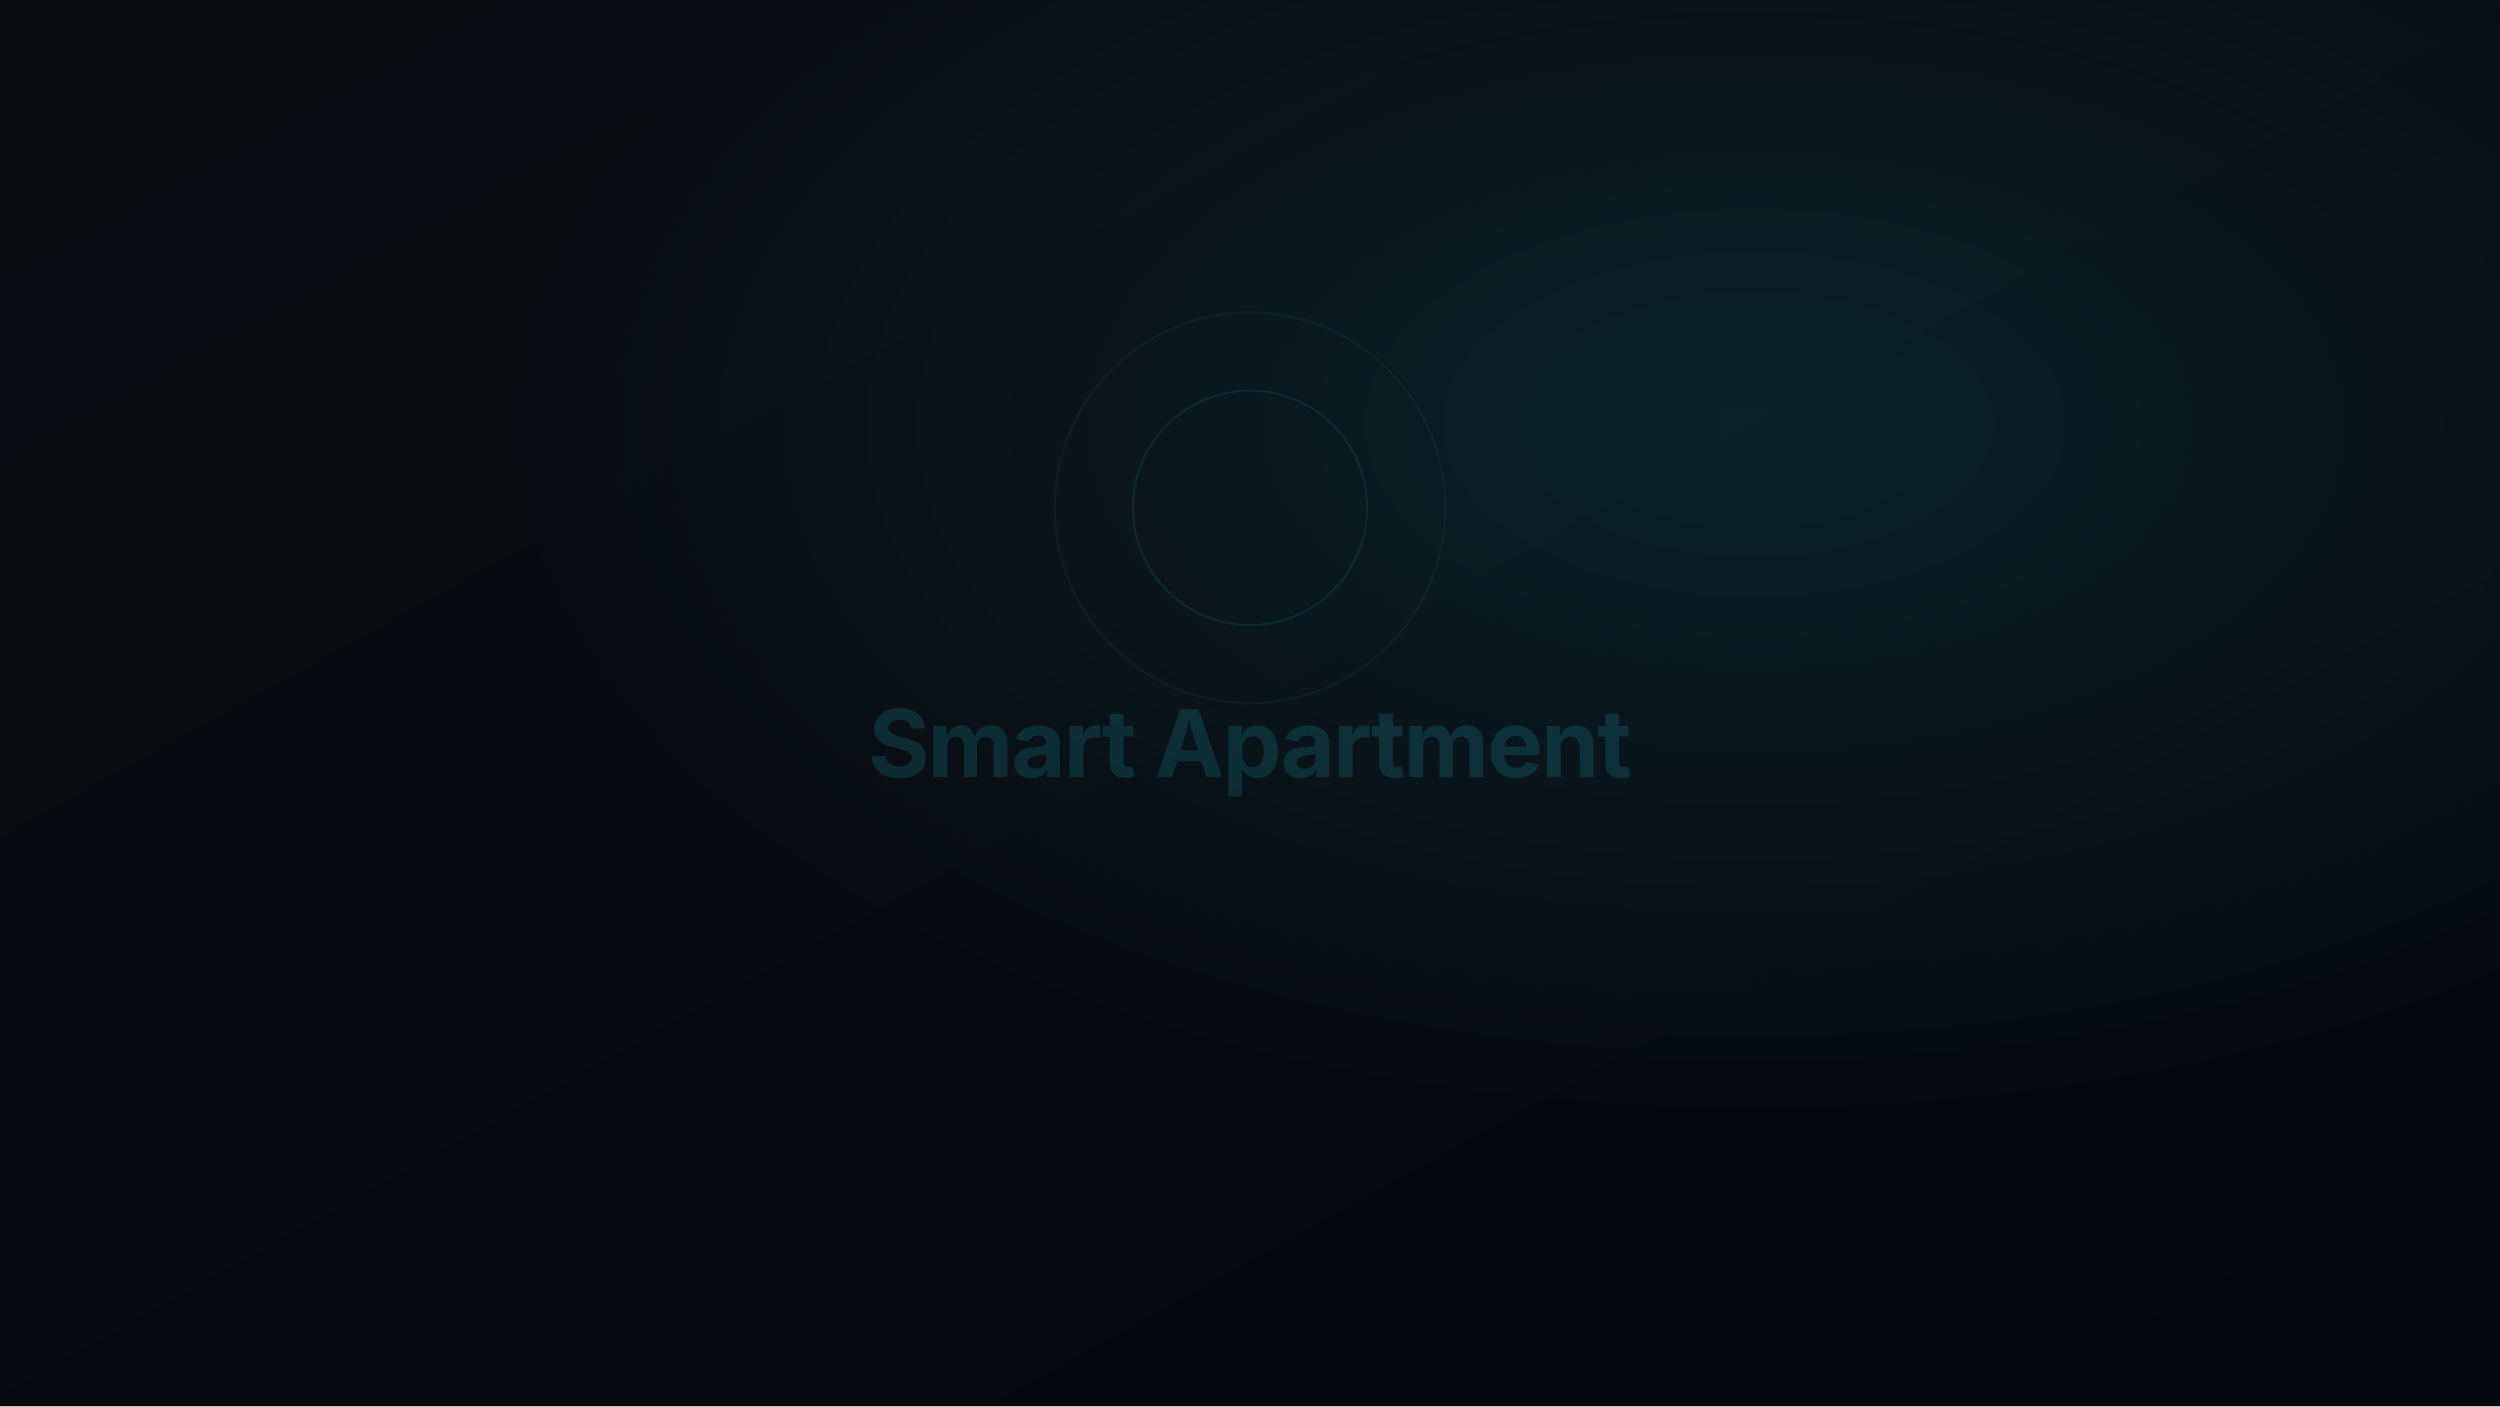
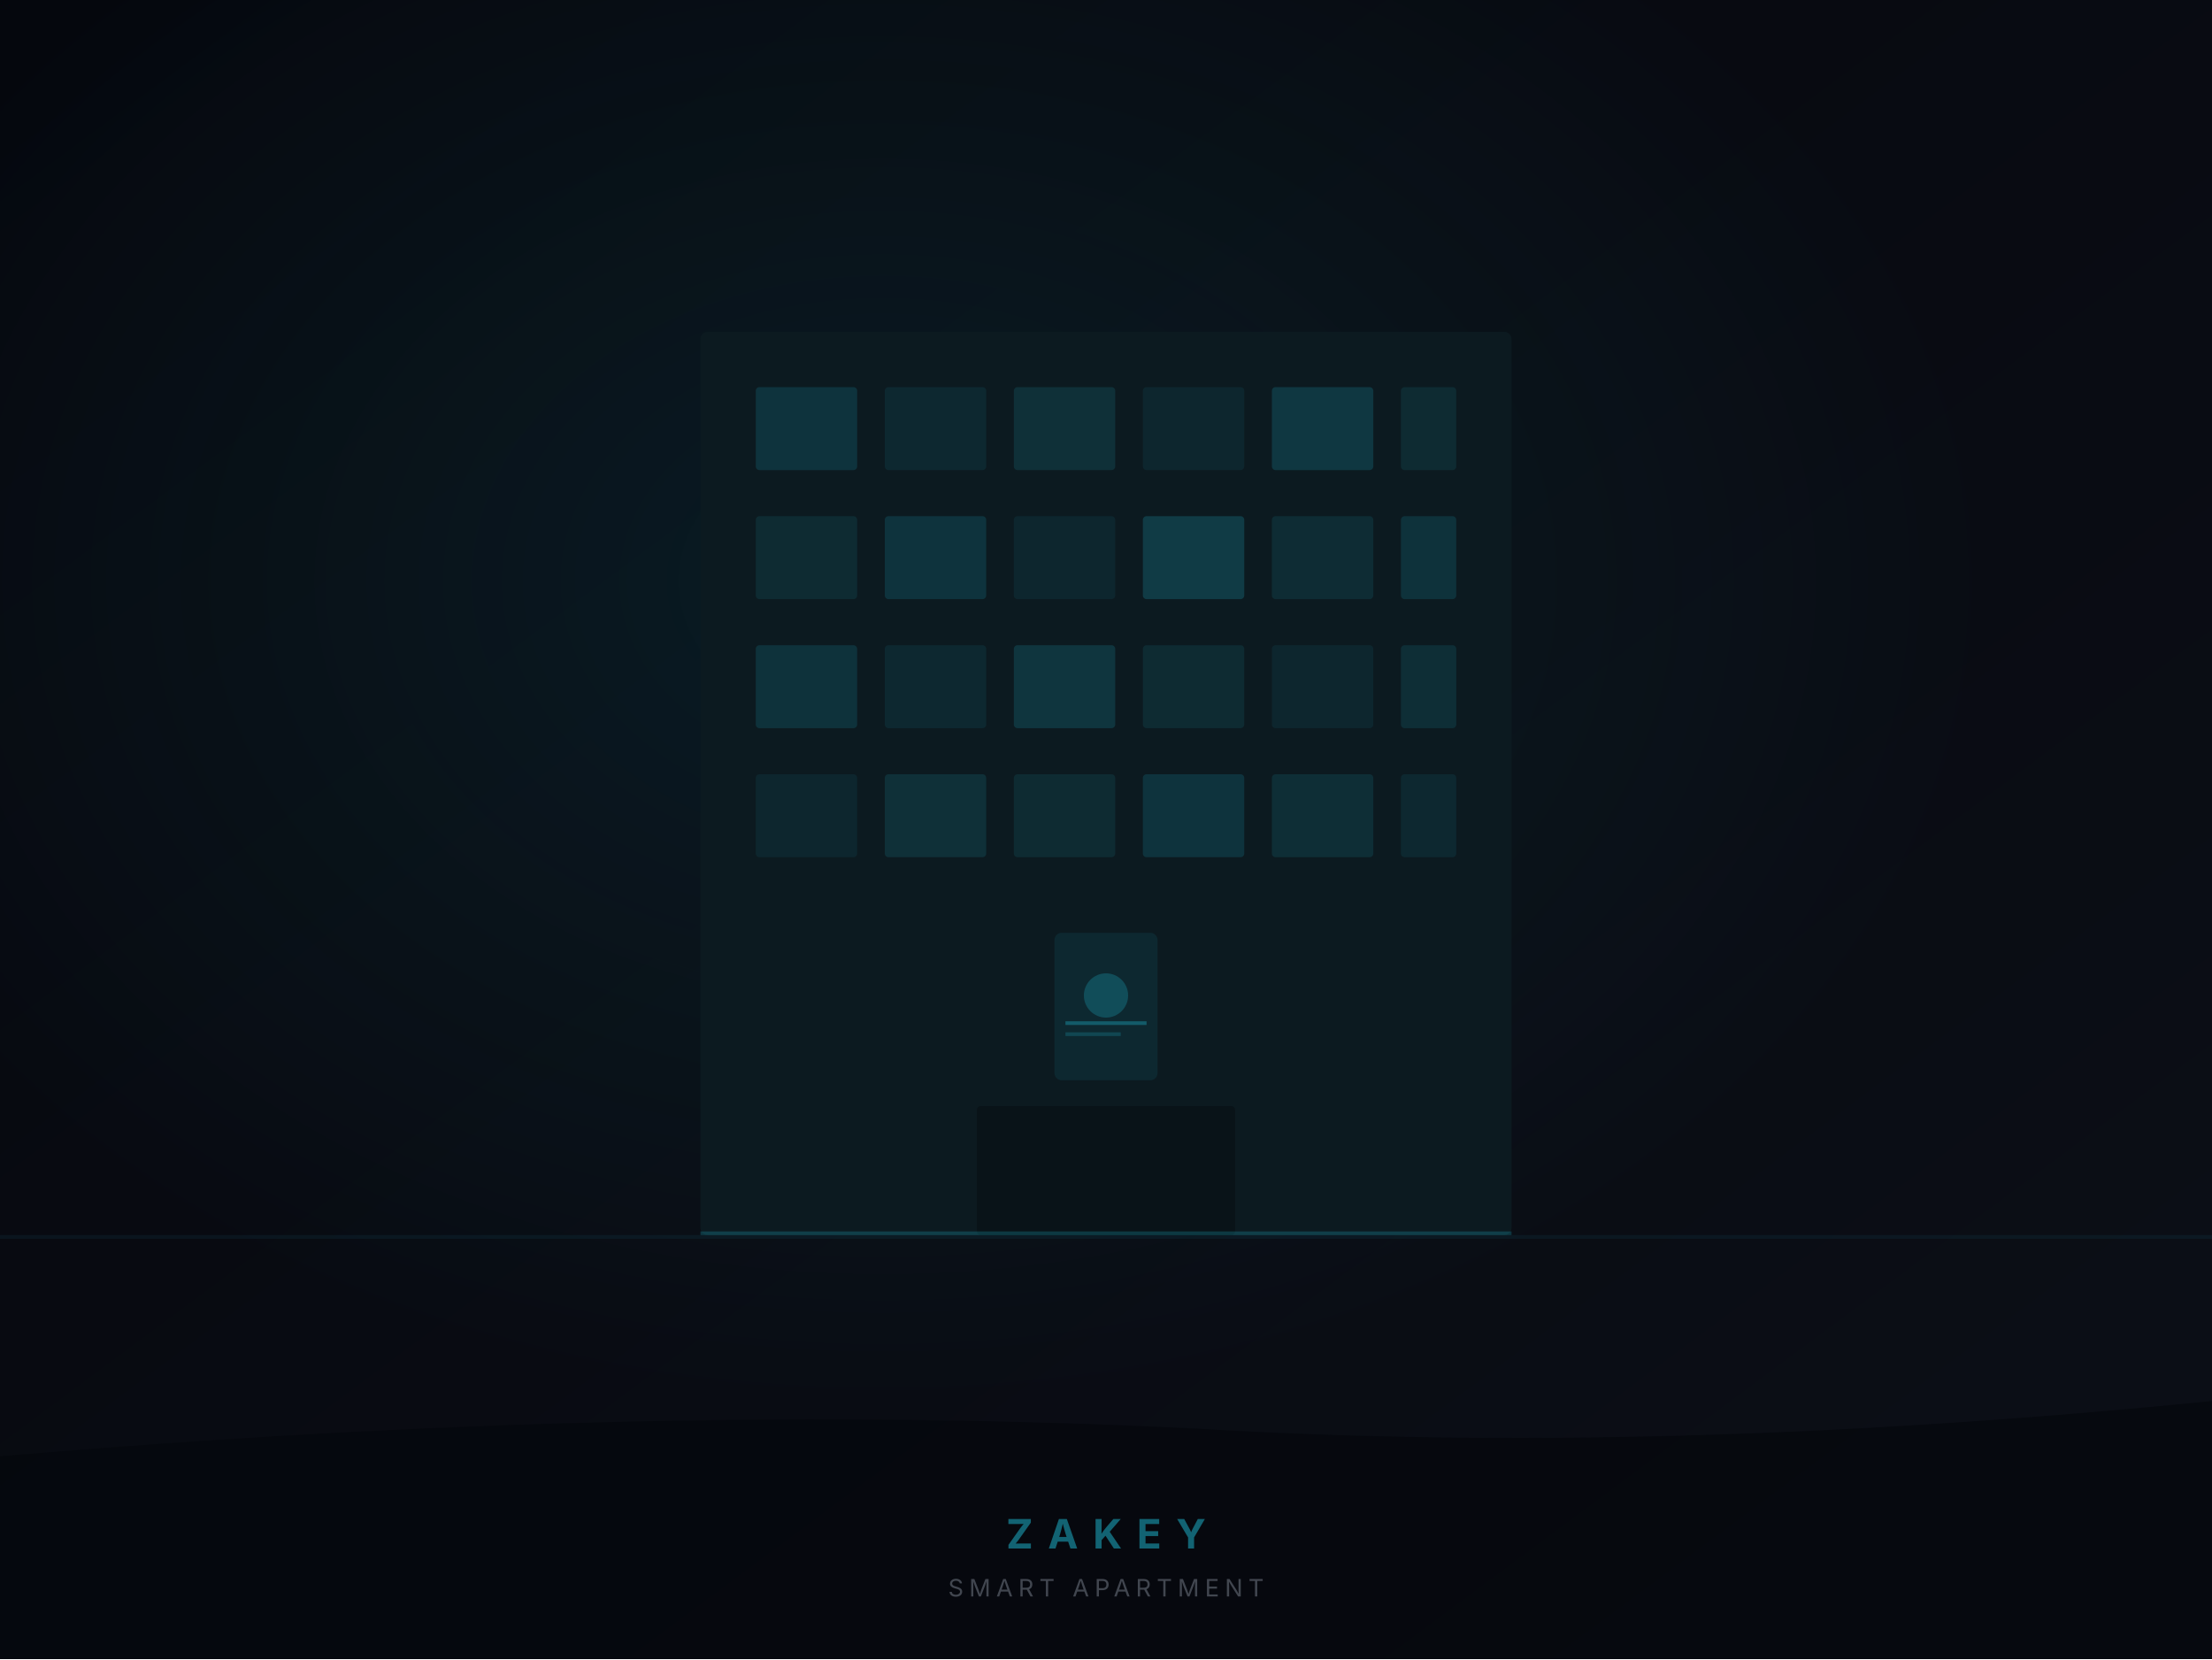
- <svg xmlns="http://www.w3.org/2000/svg" viewBox="0 0 1280 720" width="1280" height="720">
+ <svg xmlns="http://www.w3.org/2000/svg" viewBox="0 0 1200 900">
  <defs>
-     <linearGradient id="g" x1="0%" y1="0%" x2="100%" y2="100%">
-       <stop offset="0%" stop-color="#0a0c10" />
-       <stop offset="100%" stop-color="#05070d" />
+     <linearGradient id="bg" x1="0%" y1="0%" x2="100%" y2="100%">
+       <stop offset="0%" stop-color="#05070d" />
+       <stop offset="100%" stop-color="#0c0f17" />
    </linearGradient>
-     <radialGradient id="r" cx="70%" cy="30%" r="50%">
-       <stop offset="0%" stop-color="#22d3ee" stop-opacity="0.12" />
+     <radialGradient id="glow" cx="40%" cy="35%" r="50%">
+       <stop offset="0%" stop-color="#22d3ee" stop-opacity="0.09" />
      <stop offset="100%" stop-color="#22d3ee" stop-opacity="0" />
    </radialGradient>
  </defs>
-   <rect width="1280" height="720" fill="url(#g)" />
-   <rect width="1280" height="720" fill="url(#r)" />
-   <text x="640" y="380" font-family="Manrope,Inter,system-ui,sans-serif" font-size="48" font-weight="700" fill="#22d3ee" fill-opacity="0.15" text-anchor="middle" dominant-baseline="middle" letter-spacing="-1">Smart Apartment</text>
-   <circle cx="640" cy="260" r="60" fill="none" stroke="#22d3ee" stroke-opacity="0.1" stroke-width="1" />
-   <circle cx="640" cy="260" r="100" fill="none" stroke="#22d3ee" stroke-opacity="0.06" stroke-width="1" />
+   <rect width="1200" height="900" fill="url(#bg)" />
+   <rect width="1200" height="900" fill="url(#glow)" />
+   <rect x="380" y="180" width="440" height="490" fill="#0c1a20" rx="4" />
+   <rect x="410" y="210" width="55" height="45" fill="#22d3ee" fill-opacity="0.14" rx="2" />
+   <rect x="480" y="210" width="55" height="45" fill="#22d3ee" fill-opacity="0.08" rx="2" />
+   <rect x="550" y="210" width="55" height="45" fill="#22d3ee" fill-opacity="0.12" rx="2" />
+   <rect x="620" y="210" width="55" height="45" fill="#22d3ee" fill-opacity="0.07" rx="2" />
+   <rect x="690" y="210" width="55" height="45" fill="#22d3ee" fill-opacity="0.16" rx="2" />
+   <rect x="760" y="210" width="30" height="45" fill="#22d3ee" fill-opacity="0.09" rx="2" />
+   <rect x="410" y="280" width="55" height="45" fill="#22d3ee" fill-opacity="0.09" rx="2" />
+   <rect x="480" y="280" width="55" height="45" fill="#22d3ee" fill-opacity="0.14" rx="2" />
+   <rect x="550" y="280" width="55" height="45" fill="#22d3ee" fill-opacity="0.07" rx="2" />
+   <rect x="620" y="280" width="55" height="45" fill="#22d3ee" fill-opacity="0.18" rx="2" />
+   <rect x="690" y="280" width="55" height="45" fill="#22d3ee" fill-opacity="0.10" rx="2" />
+   <rect x="760" y="280" width="30" height="45" fill="#22d3ee" fill-opacity="0.13" rx="2" />
+   <rect x="410" y="350" width="55" height="45" fill="#22d3ee" fill-opacity="0.13" rx="2" />
+   <rect x="480" y="350" width="55" height="45" fill="#22d3ee" fill-opacity="0.08" rx="2" />
+   <rect x="550" y="350" width="55" height="45" fill="#22d3ee" fill-opacity="0.15" rx="2" />
+   <rect x="620" y="350" width="55" height="45" fill="#22d3ee" fill-opacity="0.09" rx="2" />
+   <rect x="690" y="350" width="55" height="45" fill="#22d3ee" fill-opacity="0.07" rx="2" />
+   <rect x="760" y="350" width="30" height="45" fill="#22d3ee" fill-opacity="0.11" rx="2" />
+   <rect x="410" y="420" width="55" height="45" fill="#22d3ee" fill-opacity="0.07" rx="2" />
+   <rect x="480" y="420" width="55" height="45" fill="#22d3ee" fill-opacity="0.12" rx="2" />
+   <rect x="550" y="420" width="55" height="45" fill="#22d3ee" fill-opacity="0.09" rx="2" />
+   <rect x="620" y="420" width="55" height="45" fill="#22d3ee" fill-opacity="0.14" rx="2" />
+   <rect x="690" y="420" width="55" height="45" fill="#22d3ee" fill-opacity="0.11" rx="2" />
+   <rect x="760" y="420" width="30" height="45" fill="#22d3ee" fill-opacity="0.08" rx="2" />
+   <rect x="572" y="506" width="56" height="80" fill="#22d3ee" fill-opacity="0.08" rx="4" />
+   <circle cx="600" cy="540" r="12" fill="#22d3ee" fill-opacity="0.22" />
+   <rect x="578" y="554" width="44" height="2" fill="#22d3ee" fill-opacity="0.30" />
+   <rect x="578" y="560" width="30" height="2" fill="#22d3ee" fill-opacity="0.18" />
+   <rect x="530" y="600" width="140" height="70" fill="#091318" rx="2" />
+   <rect x="380" y="668" width="440" height="2" fill="#22d3ee" fill-opacity="0.20" />
+   <rect x="0" y="670" width="1200" height="2" fill="#22d3ee" fill-opacity="0.06" />
+   <path d="M0 790 Q350 760 650 775 Q900 790 1200 760 L1200 900 L0 900Z" fill="#05070d" fill-opacity="0.75" />
+   <text x="600" y="840" font-family="Manrope,Inter,system-ui,sans-serif" font-size="22" font-weight="700" fill="#22d3ee" fill-opacity="0.45" text-anchor="middle" letter-spacing="8">ZAKEY</text>
+   <text x="600" y="866" font-family="Manrope,Inter,system-ui,sans-serif" font-size="13" font-weight="400" fill="#9aa3b2" fill-opacity="0.40" text-anchor="middle" letter-spacing="3">SMART APARTMENT</text>
</svg>
